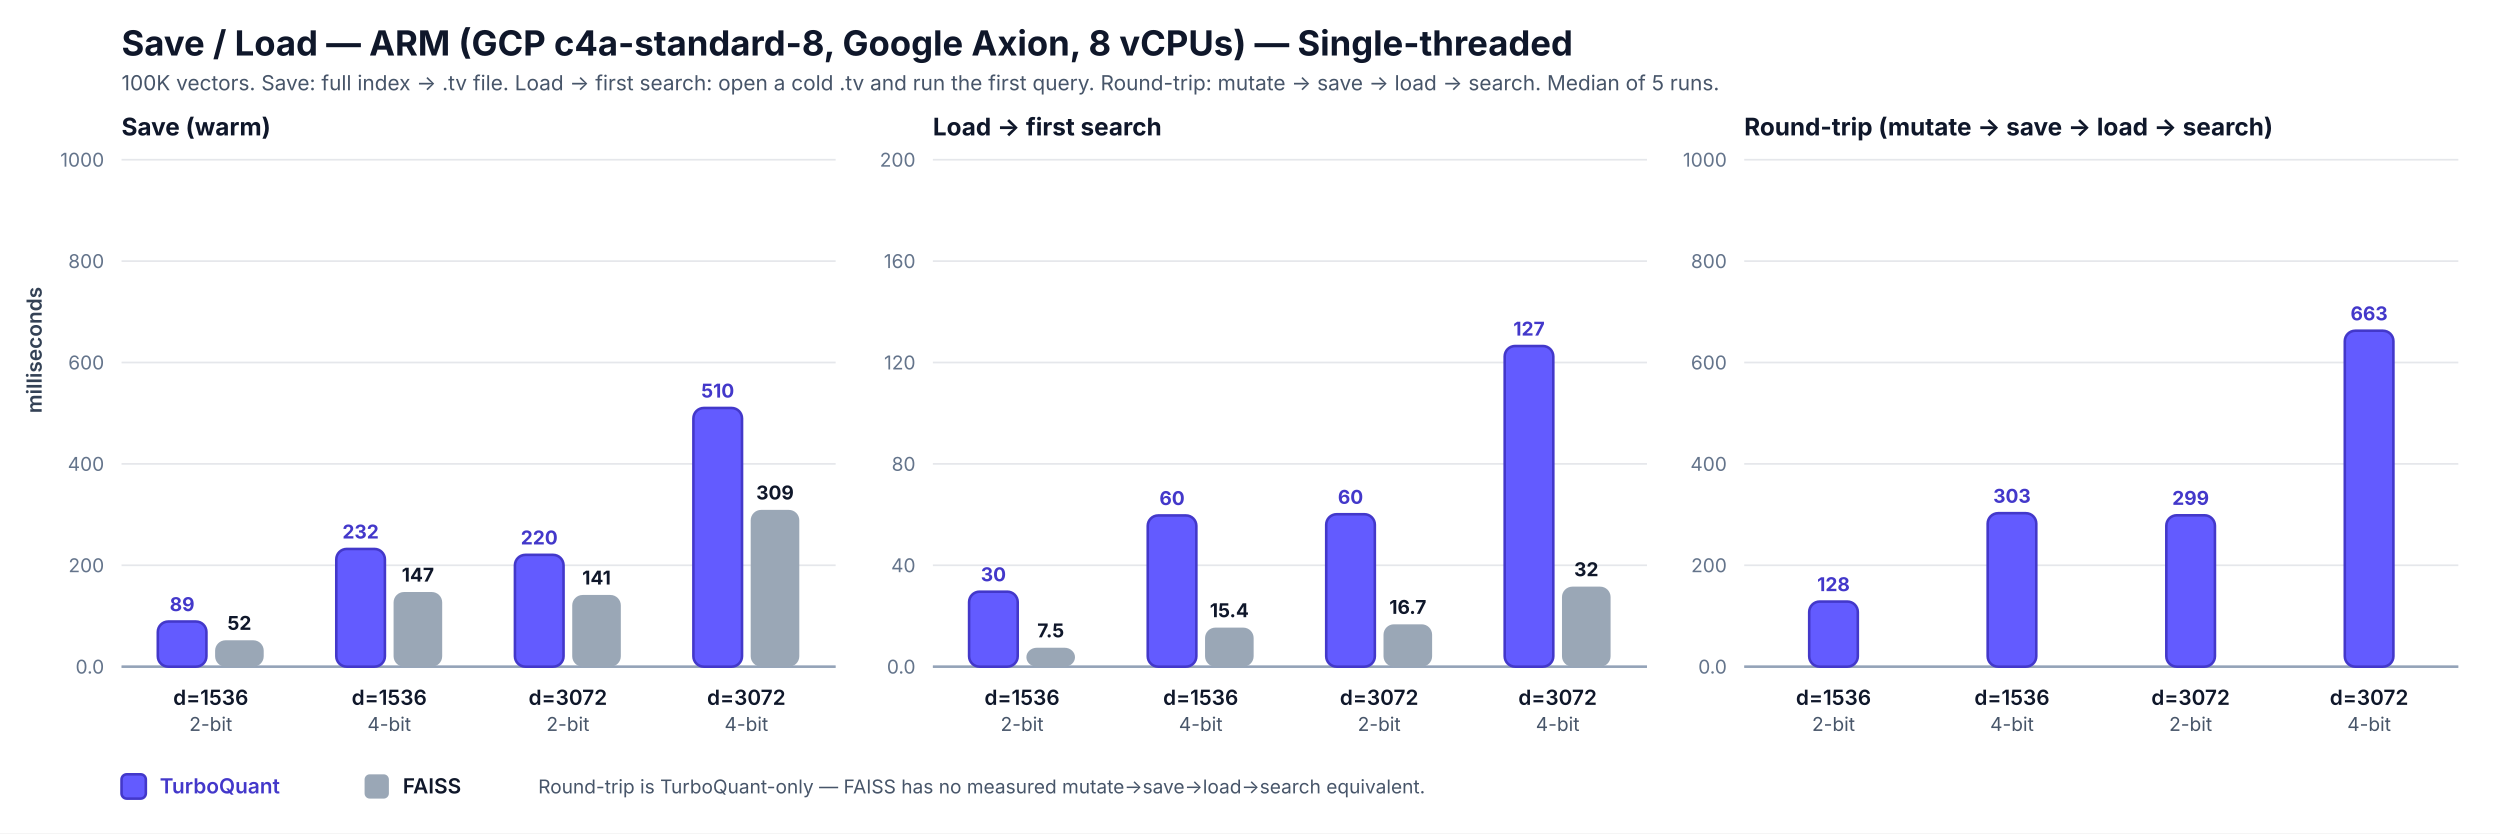
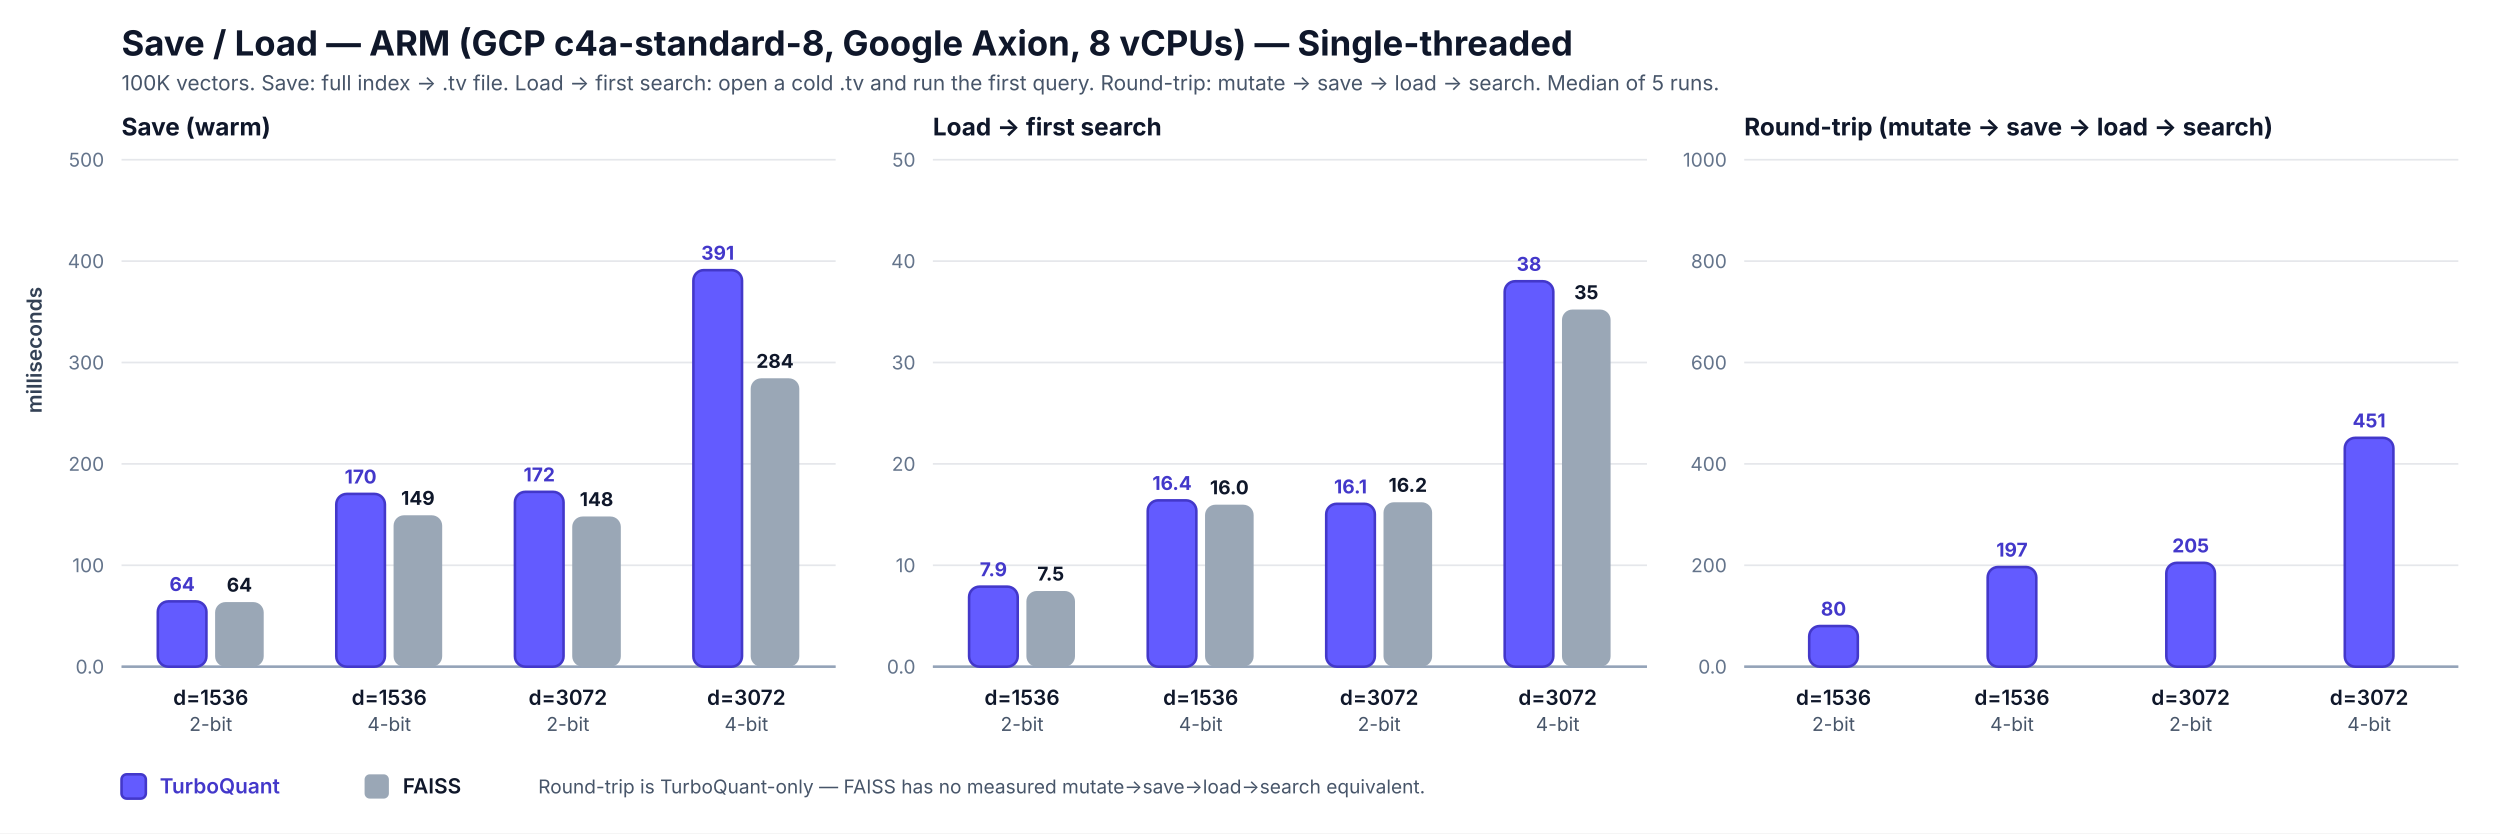
<svg xmlns="http://www.w3.org/2000/svg" width="1440" height="480" viewBox="0 0 1440 480" role="img" aria-label="Persist — ARM (GCP c4a-standard-8, Google Axion, 8 vCPUs) — Single-threaded">
  <style>
  .title { font: 700 20px -apple-system, BlinkMacSystemFont, "Segoe UI", sans-serif; fill: #0f172a; }
  .subtitle { font: 400 12px -apple-system, BlinkMacSystemFont, "Segoe UI", sans-serif; fill: #475569; }
  .panel { font: 700 14px -apple-system, BlinkMacSystemFont, "Segoe UI", sans-serif; fill: #0f172a; }
  .label { font: 600 12px -apple-system, BlinkMacSystemFont, "Segoe UI", sans-serif; fill: #0f172a; }
  .secondary { font: 400 11px -apple-system, BlinkMacSystemFont, "Segoe UI", sans-serif; fill: #475569; }
  .tick { font: 400 11px -apple-system, BlinkMacSystemFont, "Segoe UI", sans-serif; fill: #64748b; }
  .value { font: 700 11px -apple-system, BlinkMacSystemFont, "Segoe UI", sans-serif; fill: #0f172a; }
  .value-accent { font: 700 11px -apple-system, BlinkMacSystemFont, "Segoe UI", sans-serif; fill: #4338ca; }
  .axis { font: 600 12px -apple-system, BlinkMacSystemFont, "Segoe UI", sans-serif; fill: #334155; }
  .legend { font: 600 12px -apple-system, BlinkMacSystemFont, "Segoe UI", sans-serif; fill: #0f172a; }
</style>
  <rect width="100%" height="100%" fill="#ffffff" />
  <text x="70" y="32" class="title">Save / Load — ARM (GCP c4a-standard-8, Google Axion, 8 vCPUs) — Single-threaded</text>
  <text x="70" y="52" class="subtitle">100K vectors. Save: full index → .tv file. Load → first search: open a cold .tv and run the first query. Round-trip: mutate → save → load → search. Median of 5 runs.</text>
  <line x1="70.0" y1="384.0" x2="481.333" y2="384.0" stroke="#e5e7eb" stroke-width="1" />
  <text x="60.0" y="388.0" text-anchor="end" class="tick">0.0</text>
  <line x1="70.0" y1="325.6" x2="481.333" y2="325.6" stroke="#e5e7eb" stroke-width="1" />
-   <text x="60.0" y="329.6" text-anchor="end" class="tick">200</text>
+   <text x="60.0" y="329.6" text-anchor="end" class="tick">100</text>
  <line x1="70.0" y1="267.2" x2="481.333" y2="267.2" stroke="#e5e7eb" stroke-width="1" />
-   <text x="60.0" y="271.2" text-anchor="end" class="tick">400</text>
+   <text x="60.0" y="271.2" text-anchor="end" class="tick">200</text>
  <line x1="70.0" y1="208.8" x2="481.333" y2="208.8" stroke="#e5e7eb" stroke-width="1" />
-   <text x="60.0" y="212.8" text-anchor="end" class="tick">600</text>
+   <text x="60.0" y="212.8" text-anchor="end" class="tick">300</text>
  <line x1="70.0" y1="150.4" x2="481.333" y2="150.4" stroke="#e5e7eb" stroke-width="1" />
-   <text x="60.0" y="154.4" text-anchor="end" class="tick">800</text>
+   <text x="60.0" y="154.4" text-anchor="end" class="tick">400</text>
  <line x1="70.0" y1="92.0" x2="481.333" y2="92.0" stroke="#e5e7eb" stroke-width="1" />
-   <text x="60.0" y="96.0" text-anchor="end" class="tick">1000</text>
+   <text x="60.0" y="96.0" text-anchor="end" class="tick">500</text>
  <line x1="70.0" y1="384.0" x2="481.333" y2="384.0" stroke="#94a3b8" stroke-width="1.5" />
  <text x="70.0" y="78" class="panel">Save (warm)</text>
-   <rect x="90.9" y="358.0" width="28" height="26.0" rx="6" fill="#635bff" stroke="#4338ca" stroke-width="1.5" />
-   <text x="104.9" y="352.0" text-anchor="middle" class="value-accent">89</text>
-   <rect x="123.9" y="368.8" width="28" height="15.2" rx="6" fill="#9aa7b6" />
-   <text x="137.9" y="362.8" text-anchor="middle" class="value">52</text>
+   <rect x="90.9" y="346.4" width="28" height="37.6" rx="6" fill="#635bff" stroke="#4338ca" stroke-width="1.5" />
+   <text x="104.9" y="340.4" text-anchor="middle" class="value-accent">64</text>
+   <rect x="123.9" y="346.8" width="28" height="37.2" rx="6" fill="#9aa7b6" />
+   <text x="137.9" y="340.8" text-anchor="middle" class="value">64</text>
  <text x="121.4" y="406" text-anchor="middle" class="label">d=1536</text>
  <text x="121.4" y="421" text-anchor="middle" class="secondary">2-bit</text>
-   <rect x="193.7" y="316.2" width="28" height="67.8" rx="6" fill="#635bff" stroke="#4338ca" stroke-width="1.5" />
-   <text x="207.7" y="310.2" text-anchor="middle" class="value-accent">232</text>
-   <rect x="226.7" y="341.0" width="28" height="43.0" rx="6" fill="#9aa7b6" />
-   <text x="240.7" y="335.0" text-anchor="middle" class="value">147</text>
+   <rect x="193.7" y="284.5" width="28" height="99.5" rx="6" fill="#635bff" stroke="#4338ca" stroke-width="1.5" />
+   <text x="207.7" y="278.5" text-anchor="middle" class="value-accent">170</text>
+   <rect x="226.7" y="296.8" width="28" height="87.2" rx="6" fill="#9aa7b6" />
+   <text x="240.7" y="290.8" text-anchor="middle" class="value">149</text>
  <text x="224.2" y="406" text-anchor="middle" class="label">d=1536</text>
  <text x="224.2" y="421" text-anchor="middle" class="secondary">4-bit</text>
-   <rect x="296.6" y="319.6" width="28" height="64.4" rx="6" fill="#635bff" stroke="#4338ca" stroke-width="1.5" />
-   <text x="310.6" y="313.6" text-anchor="middle" class="value-accent">220</text>
-   <rect x="329.6" y="342.7" width="28" height="41.3" rx="6" fill="#9aa7b6" />
-   <text x="343.6" y="336.7" text-anchor="middle" class="value">141</text>
+   <rect x="296.6" y="283.3" width="28" height="100.7" rx="6" fill="#635bff" stroke="#4338ca" stroke-width="1.5" />
+   <text x="310.6" y="277.3" text-anchor="middle" class="value-accent">172</text>
+   <rect x="329.6" y="297.5" width="28" height="86.5" rx="6" fill="#9aa7b6" />
+   <text x="343.6" y="291.5" text-anchor="middle" class="value">148</text>
  <text x="327.1" y="406" text-anchor="middle" class="label">d=3072</text>
  <text x="327.1" y="421" text-anchor="middle" class="secondary">2-bit</text>
-   <rect x="399.4" y="235.0" width="28" height="149.0" rx="6" fill="#635bff" stroke="#4338ca" stroke-width="1.5" />
-   <text x="413.4" y="229.0" text-anchor="middle" class="value-accent">510</text>
-   <rect x="432.4" y="293.7" width="28" height="90.3" rx="6" fill="#9aa7b6" />
-   <text x="446.4" y="287.7" text-anchor="middle" class="value">309</text>
+   <rect x="399.4" y="155.6" width="28" height="228.4" rx="6" fill="#635bff" stroke="#4338ca" stroke-width="1.5" />
+   <text x="413.4" y="149.6" text-anchor="middle" class="value-accent">391</text>
+   <rect x="432.4" y="217.9" width="28" height="166.1" rx="6" fill="#9aa7b6" />
+   <text x="446.4" y="211.9" text-anchor="middle" class="value">284</text>
  <text x="429.9" y="406" text-anchor="middle" class="label">d=3072</text>
  <text x="429.9" y="421" text-anchor="middle" class="secondary">4-bit</text>
  <line x1="537.333" y1="384.0" x2="948.667" y2="384.0" stroke="#e5e7eb" stroke-width="1" />
  <text x="527.333" y="388.0" text-anchor="end" class="tick">0.0</text>
  <line x1="537.333" y1="325.6" x2="948.667" y2="325.6" stroke="#e5e7eb" stroke-width="1" />
-   <text x="527.333" y="329.6" text-anchor="end" class="tick">40</text>
+   <text x="527.333" y="329.6" text-anchor="end" class="tick">10</text>
  <line x1="537.333" y1="267.2" x2="948.667" y2="267.2" stroke="#e5e7eb" stroke-width="1" />
-   <text x="527.333" y="271.2" text-anchor="end" class="tick">80</text>
+   <text x="527.333" y="271.2" text-anchor="end" class="tick">20</text>
  <line x1="537.333" y1="208.8" x2="948.667" y2="208.8" stroke="#e5e7eb" stroke-width="1" />
-   <text x="527.333" y="212.8" text-anchor="end" class="tick">120</text>
+   <text x="527.333" y="212.8" text-anchor="end" class="tick">30</text>
  <line x1="537.333" y1="150.4" x2="948.667" y2="150.4" stroke="#e5e7eb" stroke-width="1" />
-   <text x="527.333" y="154.4" text-anchor="end" class="tick">160</text>
+   <text x="527.333" y="154.4" text-anchor="end" class="tick">40</text>
  <line x1="537.333" y1="92.0" x2="948.667" y2="92.0" stroke="#e5e7eb" stroke-width="1" />
-   <text x="527.333" y="96.0" text-anchor="end" class="tick">200</text>
+   <text x="527.333" y="96.0" text-anchor="end" class="tick">50</text>
  <line x1="537.333" y1="384.0" x2="948.667" y2="384.0" stroke="#94a3b8" stroke-width="1.5" />
  <text x="537.333" y="78" class="panel">Load → first search</text>
-   <rect x="558.2" y="340.8" width="28" height="43.2" rx="6" fill="#635bff" stroke="#4338ca" stroke-width="1.5" />
-   <text x="572.2" y="334.8" text-anchor="middle" class="value-accent">30</text>
-   <rect x="591.2" y="373.1" width="28" height="10.9" rx="6" fill="#9aa7b6" />
-   <text x="605.2" y="367.1" text-anchor="middle" class="value">7.5</text>
+   <rect x="558.2" y="337.9" width="28" height="46.1" rx="6" fill="#635bff" stroke="#4338ca" stroke-width="1.5" />
+   <text x="572.2" y="331.9" text-anchor="middle" class="value-accent">7.9</text>
+   <rect x="591.2" y="340.4" width="28" height="43.6" rx="6" fill="#9aa7b6" />
+   <text x="605.2" y="334.4" text-anchor="middle" class="value">7.5</text>
  <text x="588.7" y="406" text-anchor="middle" class="label">d=1536</text>
  <text x="588.7" y="421" text-anchor="middle" class="secondary">2-bit</text>
-   <rect x="661.1" y="296.9" width="28" height="87.1" rx="6" fill="#635bff" stroke="#4338ca" stroke-width="1.5" />
-   <text x="675.1" y="290.9" text-anchor="middle" class="value-accent">60</text>
-   <rect x="694.1" y="361.5" width="28" height="22.5" rx="6" fill="#9aa7b6" />
-   <text x="708.1" y="355.5" text-anchor="middle" class="value">15.4</text>
+   <rect x="661.1" y="288.2" width="28" height="95.8" rx="6" fill="#635bff" stroke="#4338ca" stroke-width="1.5" />
+   <text x="675.1" y="282.2" text-anchor="middle" class="value-accent">16.4</text>
+   <rect x="694.1" y="290.7" width="28" height="93.3" rx="6" fill="#9aa7b6" />
+   <text x="708.1" y="284.7" text-anchor="middle" class="value">16.0</text>
  <text x="691.6" y="406" text-anchor="middle" class="label">d=1536</text>
  <text x="691.6" y="421" text-anchor="middle" class="secondary">4-bit</text>
-   <rect x="763.9" y="296.2" width="28" height="87.8" rx="6" fill="#635bff" stroke="#4338ca" stroke-width="1.5" />
-   <text x="777.9" y="290.2" text-anchor="middle" class="value-accent">60</text>
-   <rect x="796.9" y="359.6" width="28" height="24.4" rx="6" fill="#9aa7b6" />
-   <text x="810.9" y="353.6" text-anchor="middle" class="value">16.7</text>
+   <rect x="763.9" y="290.2" width="28" height="93.8" rx="6" fill="#635bff" stroke="#4338ca" stroke-width="1.5" />
+   <text x="777.9" y="284.2" text-anchor="middle" class="value-accent">16.1</text>
+   <rect x="796.9" y="289.3" width="28" height="94.7" rx="6" fill="#9aa7b6" />
+   <text x="810.9" y="283.3" text-anchor="middle" class="value">16.2</text>
  <text x="794.4" y="406" text-anchor="middle" class="label">d=3072</text>
  <text x="794.4" y="421" text-anchor="middle" class="secondary">2-bit</text>
-   <rect x="866.7" y="199.3" width="28" height="184.7" rx="6" fill="#635bff" stroke="#4338ca" stroke-width="1.5" />
-   <text x="880.7" y="193.3" text-anchor="middle" class="value-accent">127</text>
-   <rect x="899.7" y="337.9" width="28" height="46.1" rx="6" fill="#9aa7b6" />
-   <text x="913.7" y="331.9" text-anchor="middle" class="value">32</text>
+   <rect x="866.7" y="162.0" width="28" height="222.0" rx="6" fill="#635bff" stroke="#4338ca" stroke-width="1.5" />
+   <text x="880.7" y="156.0" text-anchor="middle" class="value-accent">38</text>
+   <rect x="899.7" y="178.3" width="28" height="205.7" rx="6" fill="#9aa7b6" />
+   <text x="913.7" y="172.3" text-anchor="middle" class="value">35</text>
  <text x="897.2" y="406" text-anchor="middle" class="label">d=3072</text>
  <text x="897.2" y="421" text-anchor="middle" class="secondary">4-bit</text>
  <line x1="1004.667" y1="384.0" x2="1416.0" y2="384.0" stroke="#e5e7eb" stroke-width="1" />
  <text x="994.667" y="388.0" text-anchor="end" class="tick">0.0</text>
  <line x1="1004.667" y1="325.6" x2="1416.0" y2="325.6" stroke="#e5e7eb" stroke-width="1" />
  <text x="994.667" y="329.6" text-anchor="end" class="tick">200</text>
  <line x1="1004.667" y1="267.2" x2="1416.0" y2="267.2" stroke="#e5e7eb" stroke-width="1" />
  <text x="994.667" y="271.2" text-anchor="end" class="tick">400</text>
  <line x1="1004.667" y1="208.8" x2="1416.0" y2="208.8" stroke="#e5e7eb" stroke-width="1" />
  <text x="994.667" y="212.8" text-anchor="end" class="tick">600</text>
  <line x1="1004.667" y1="150.4" x2="1416.0" y2="150.4" stroke="#e5e7eb" stroke-width="1" />
  <text x="994.667" y="154.4" text-anchor="end" class="tick">800</text>
  <line x1="1004.667" y1="92.0" x2="1416.0" y2="92.0" stroke="#e5e7eb" stroke-width="1" />
  <text x="994.667" y="96.0" text-anchor="end" class="tick">1000</text>
  <line x1="1004.667" y1="384.0" x2="1416.0" y2="384.0" stroke="#94a3b8" stroke-width="1.5" />
  <text x="1004.667" y="78" class="panel">Round-trip (mutate → save → load → search)</text>
-   <rect x="1042.1" y="346.5" width="28" height="37.5" rx="6" fill="#635bff" stroke="#4338ca" stroke-width="1.5" />
-   <text x="1056.1" y="340.5" text-anchor="middle" class="value-accent">128</text>
+   <rect x="1042.1" y="360.6" width="28" height="23.4" rx="6" fill="#635bff" stroke="#4338ca" stroke-width="1.5" />
+   <text x="1056.1" y="354.6" text-anchor="middle" class="value-accent">80</text>
  <text x="1056.1" y="406" text-anchor="middle" class="label">d=1536</text>
  <text x="1056.1" y="421" text-anchor="middle" class="secondary">2-bit</text>
-   <rect x="1144.9" y="295.6" width="28" height="88.4" rx="6" fill="#635bff" stroke="#4338ca" stroke-width="1.5" />
-   <text x="1158.9" y="289.6" text-anchor="middle" class="value-accent">303</text>
+   <rect x="1144.9" y="326.6" width="28" height="57.4" rx="6" fill="#635bff" stroke="#4338ca" stroke-width="1.5" />
+   <text x="1158.9" y="320.6" text-anchor="middle" class="value-accent">197</text>
  <text x="1158.9" y="406" text-anchor="middle" class="label">d=1536</text>
  <text x="1158.9" y="421" text-anchor="middle" class="secondary">4-bit</text>
-   <rect x="1247.8" y="296.8" width="28" height="87.2" rx="6" fill="#635bff" stroke="#4338ca" stroke-width="1.5" />
-   <text x="1261.8" y="290.8" text-anchor="middle" class="value-accent">299</text>
+   <rect x="1247.8" y="324.2" width="28" height="59.8" rx="6" fill="#635bff" stroke="#4338ca" stroke-width="1.5" />
+   <text x="1261.8" y="318.2" text-anchor="middle" class="value-accent">205</text>
  <text x="1261.8" y="406" text-anchor="middle" class="label">d=3072</text>
  <text x="1261.8" y="421" text-anchor="middle" class="secondary">2-bit</text>
-   <rect x="1350.6" y="190.5" width="28" height="193.5" rx="6" fill="#635bff" stroke="#4338ca" stroke-width="1.5" />
-   <text x="1364.6" y="184.5" text-anchor="middle" class="value-accent">663</text>
+   <rect x="1350.6" y="252.2" width="28" height="131.8" rx="6" fill="#635bff" stroke="#4338ca" stroke-width="1.5" />
+   <text x="1364.6" y="246.2" text-anchor="middle" class="value-accent">451</text>
  <text x="1364.6" y="406" text-anchor="middle" class="label">d=3072</text>
  <text x="1364.6" y="421" text-anchor="middle" class="secondary">4-bit</text>
  <text x="24" y="238.0" transform="rotate(-90, 24, 238.0)" class="axis">milliseconds</text>
  <rect x="70" y="446" width="14" height="14" rx="3" fill="#635bff" stroke="#4338ca" stroke-width="1.5" />
  <text x="92" y="457" class="legend" style="fill: #4338ca;">TurboQuant</text>
  <rect x="210" y="446" width="14" height="14" rx="3" fill="#9aa7b6" />
  <text x="232" y="457" class="legend">FAISS</text>
  <text x="310" y="457" class="secondary">Round-trip is TurboQuant-only — FAISS has no measured mutate→save→load→search equivalent.</text>
</svg>
